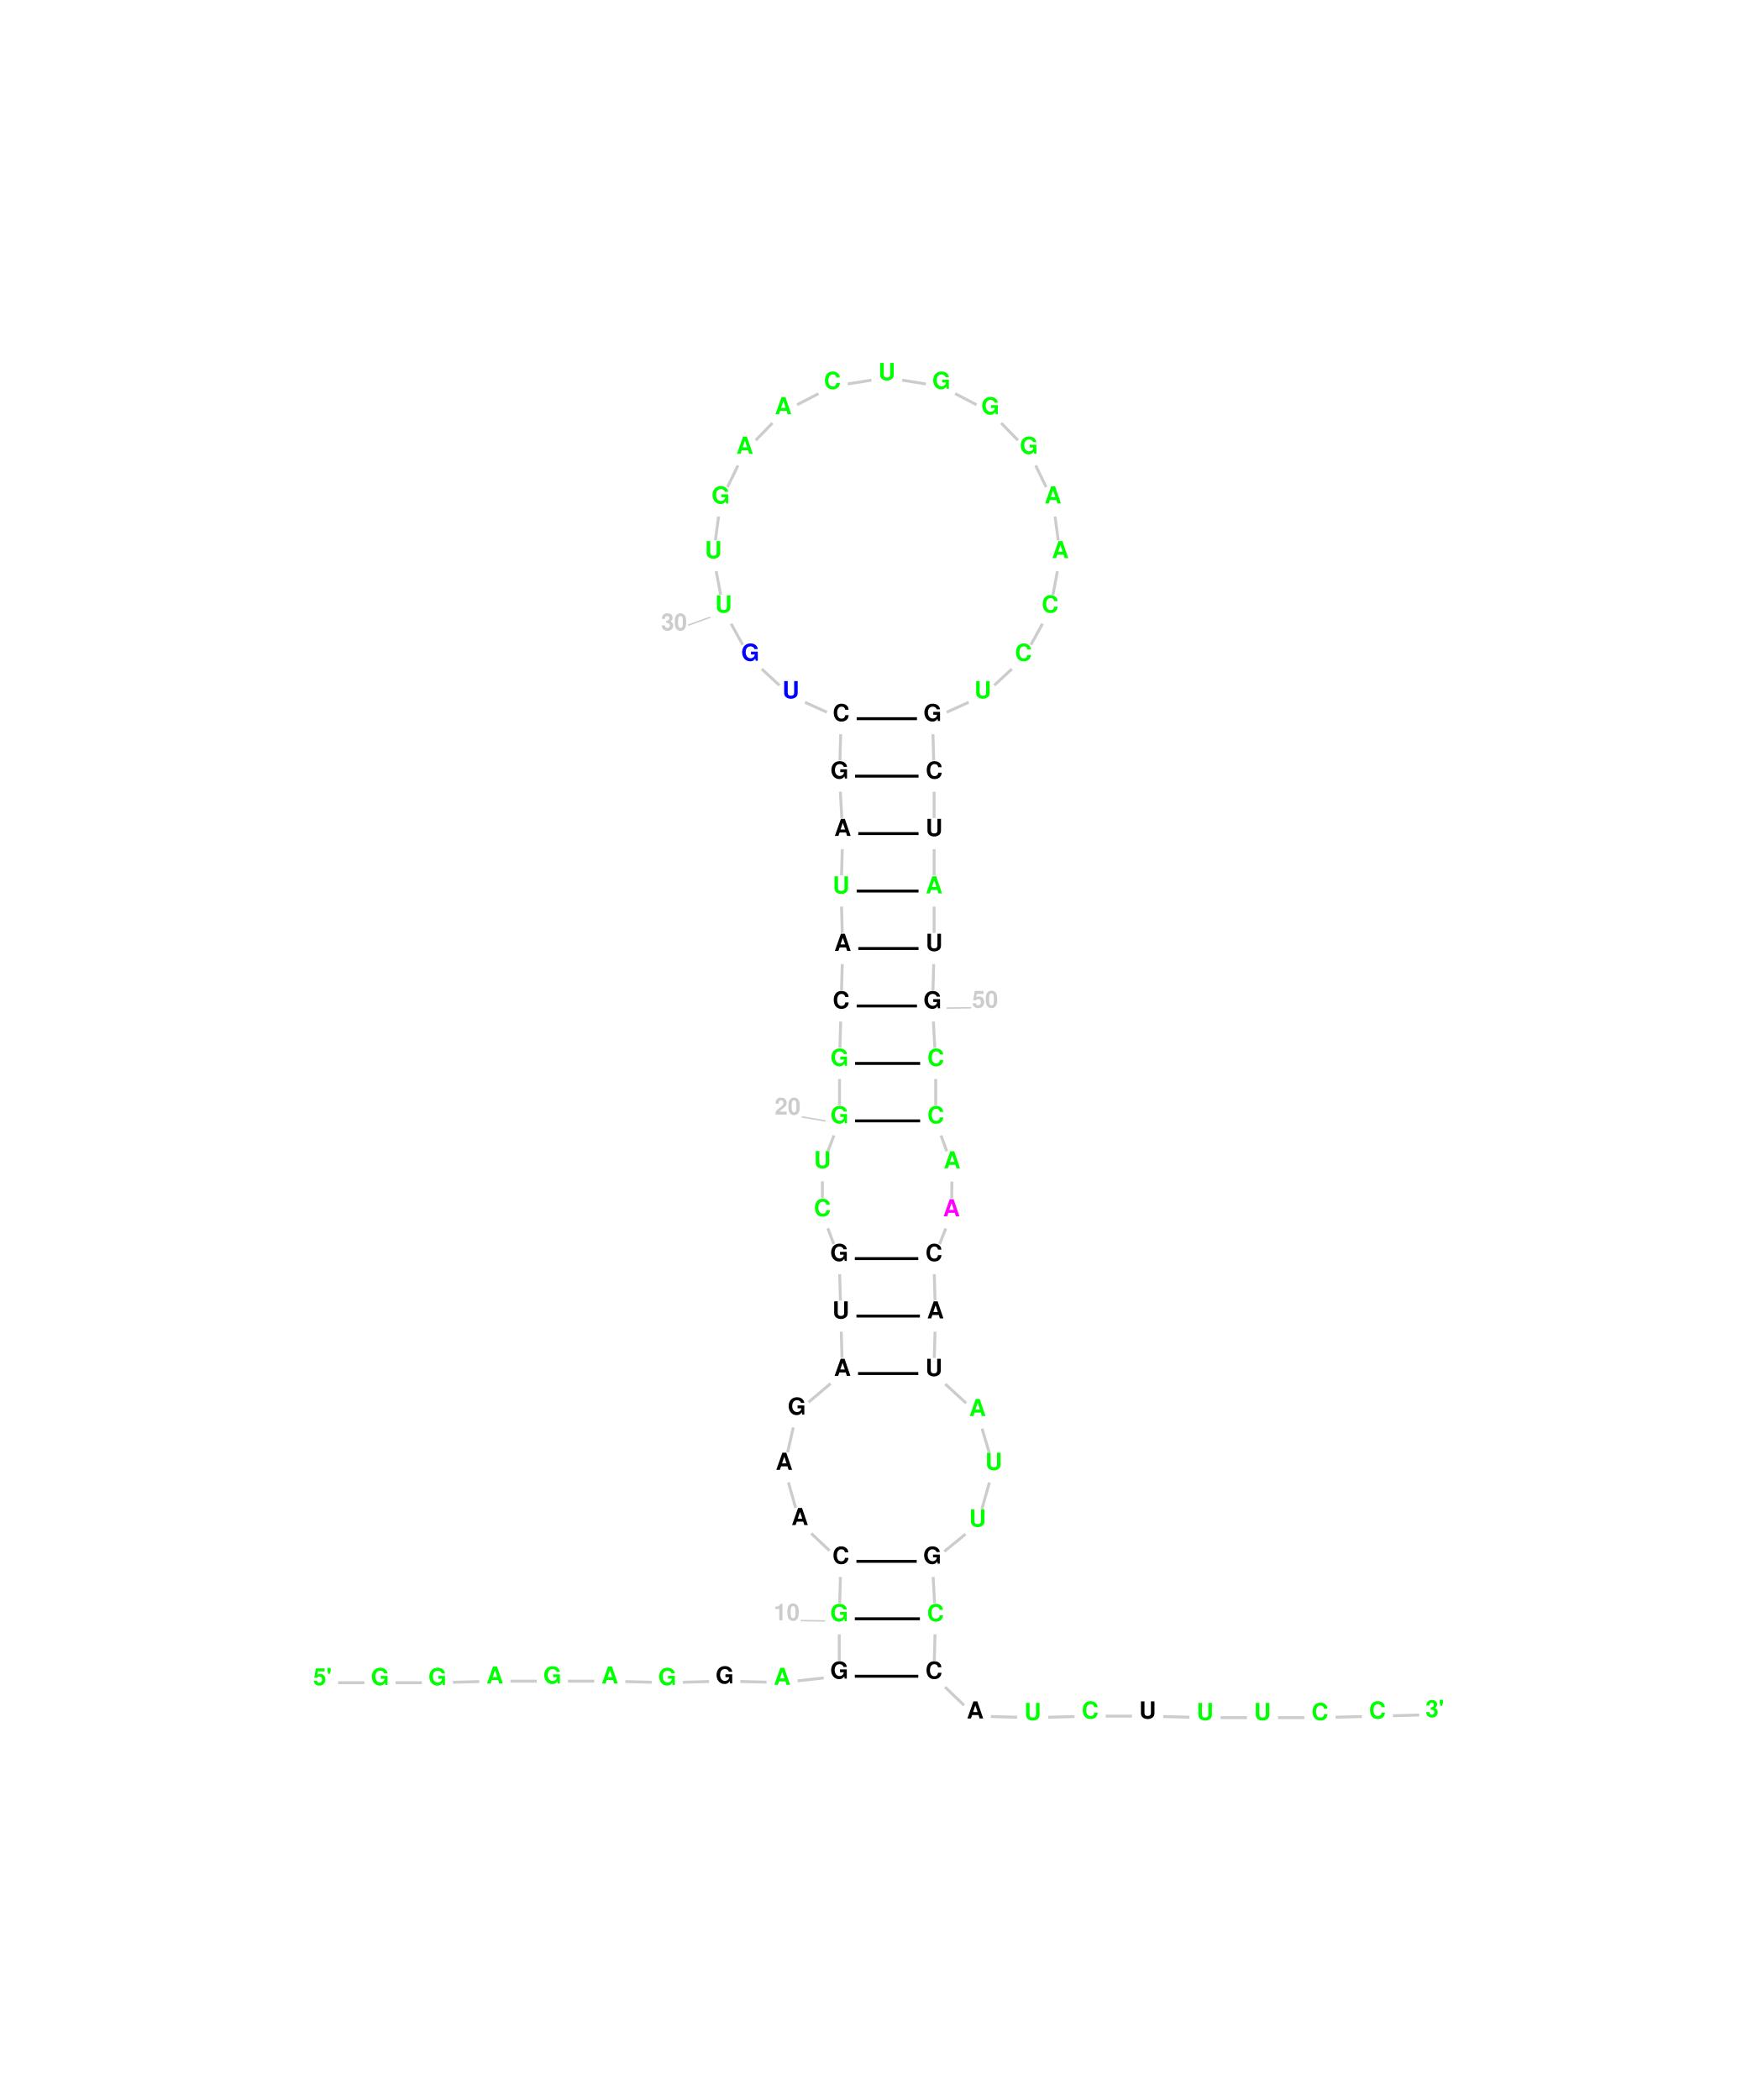
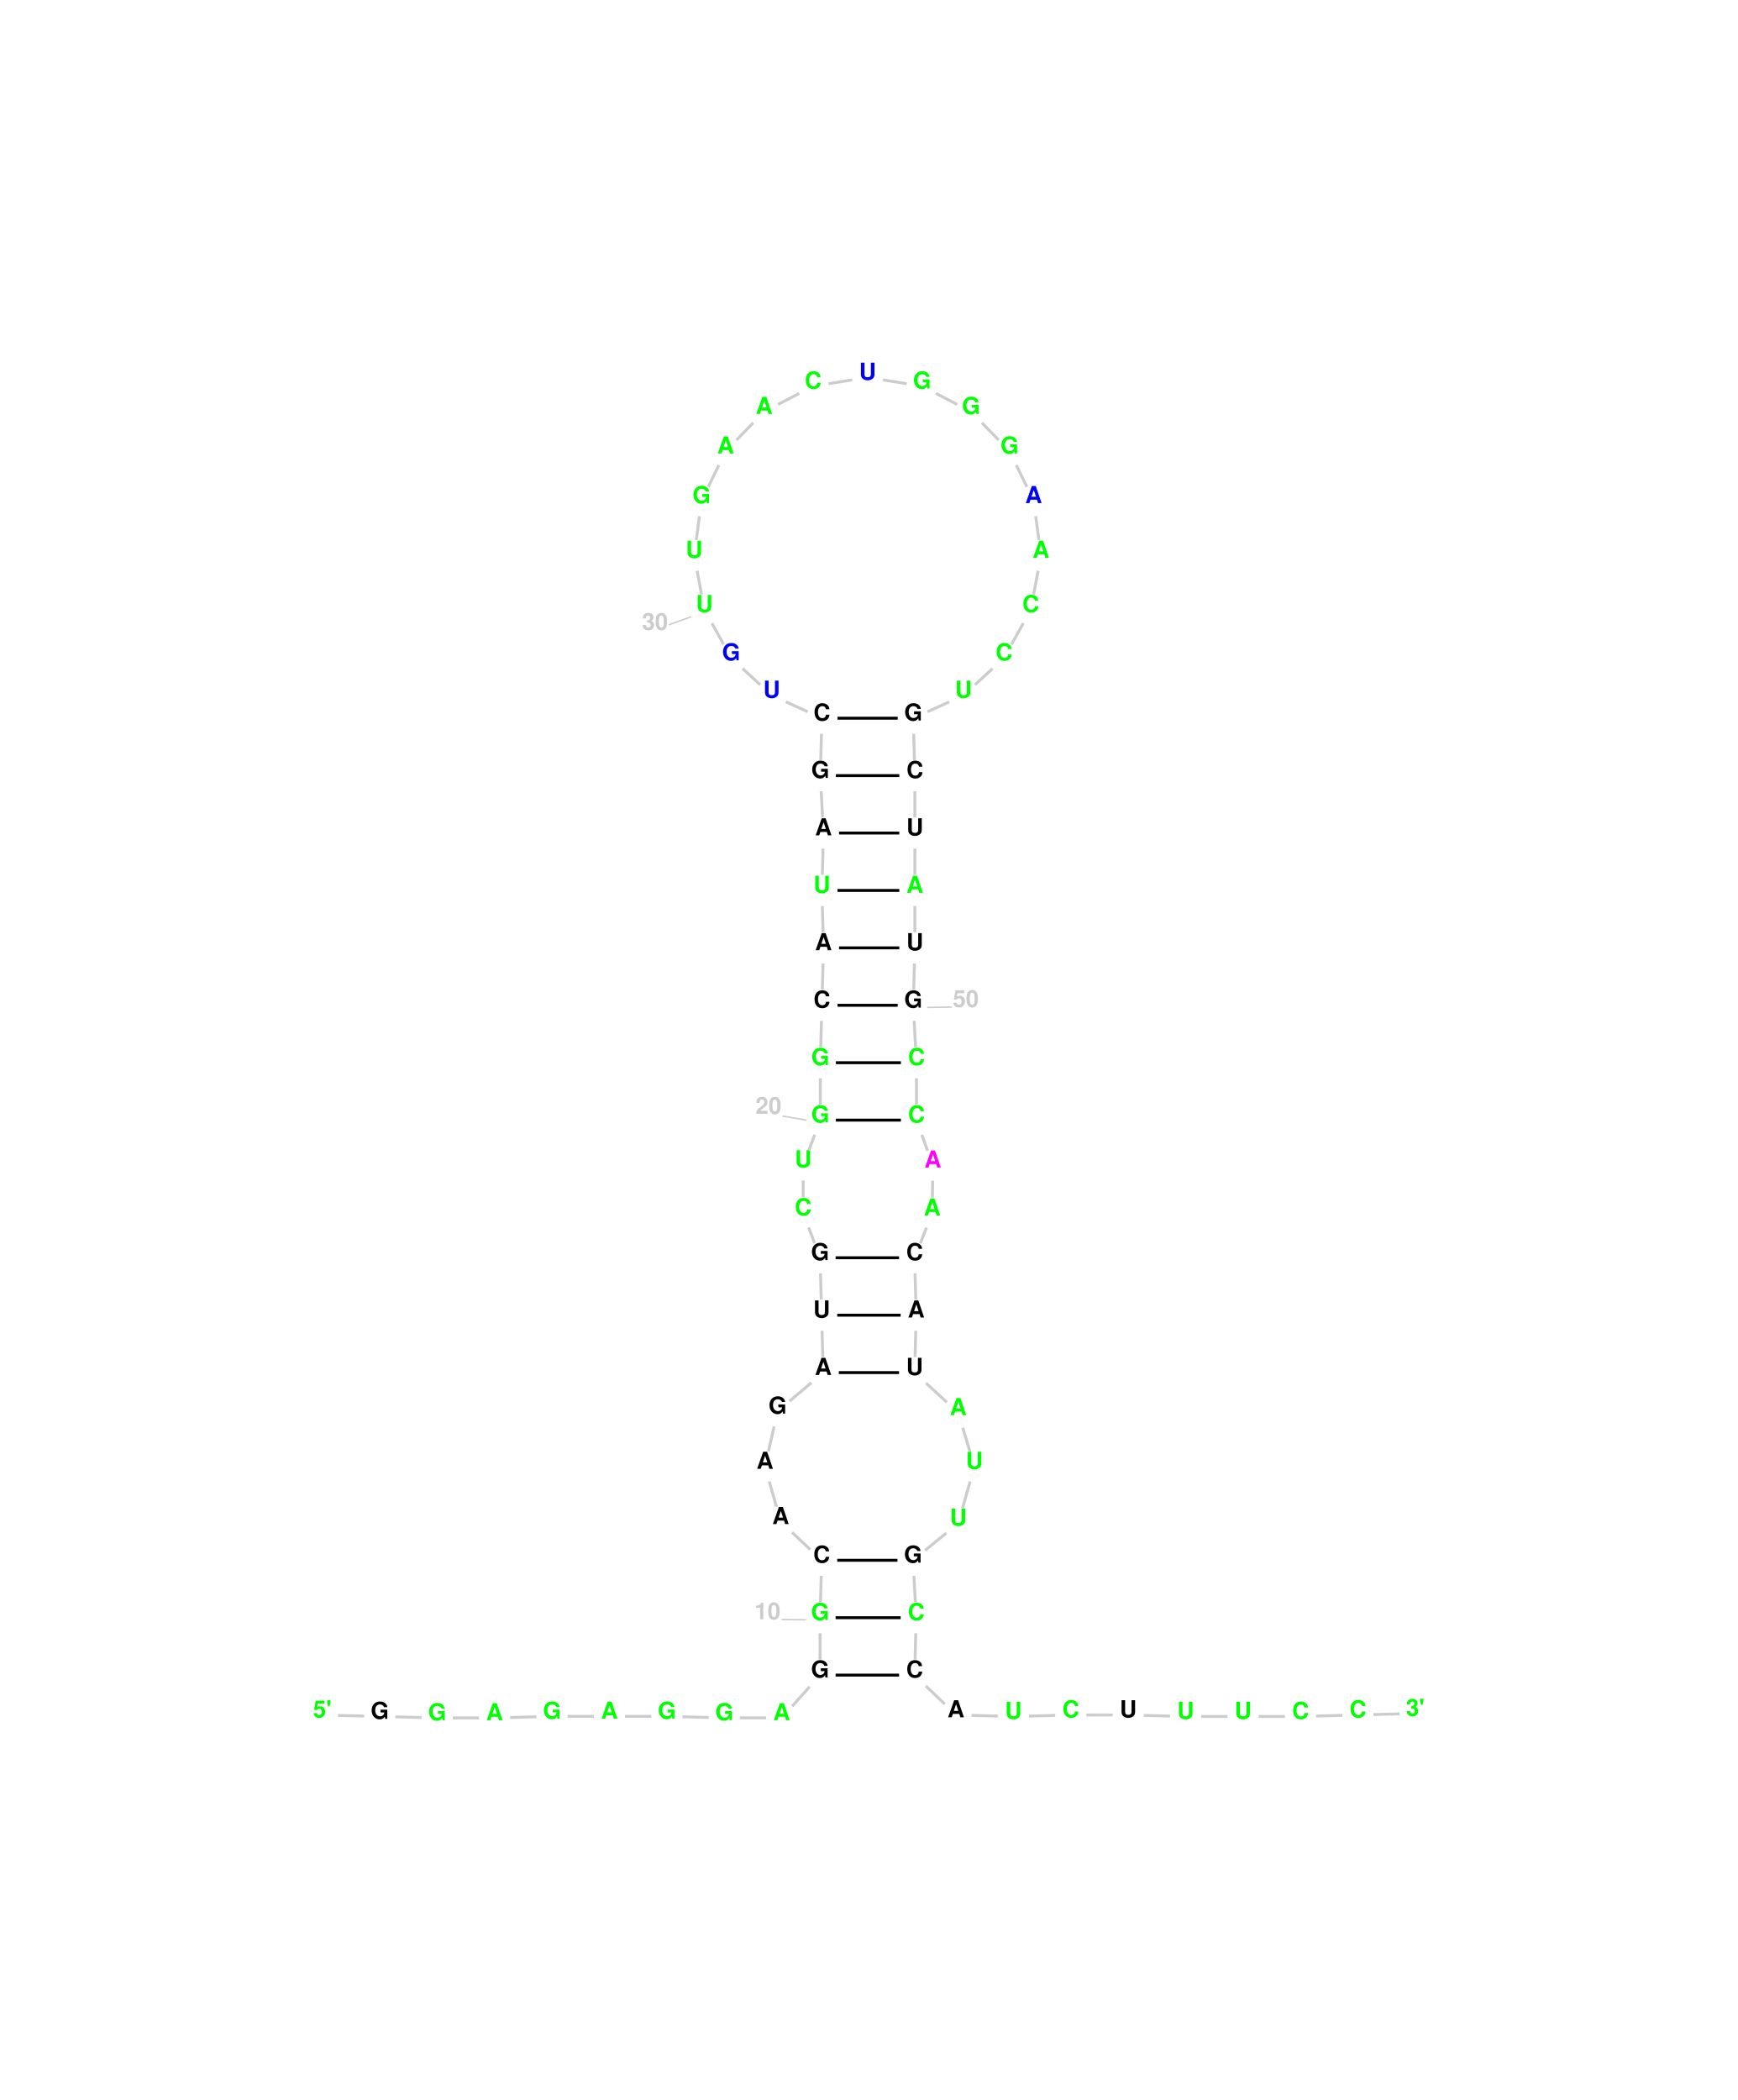
- <svg xmlns="http://www.w3.org/2000/svg" width="231.244" height="276.309" style="font-size: 3.075px; font-weight: bold; font-family: Helvetica; ">
+ <svg xmlns="http://www.w3.org/2000/svg" width="228.781" height="276.496">
  <g>
    <style type="text/css">


- text.red {fill: rgb(255, 0, 255); }
- text.green {fill: rgb(0, 255, 0); }
- text.blue {fill: rgb(0, 0, 255); }
- text.black {fill: rgb(0, 0, 0); }
- text.gray {fill: rgb(204, 204, 204); }
- text.brown {fill: rgb(211.65, 104.55, 30.6); }
- text {fill: rgb(0, 0, 0); text-anchor: middle; alignment-baseline: middle; }
circle.red {stroke: rgb(255, 0, 255); fill: none; }
circle.green {stroke: rgb(0, 255, 0); fill: none; }
circle.blue {stroke: rgb(0, 0, 255); fill: none; }
circle.black {stroke: rgb(0, 0, 0); fill: none; }
circle.gray {stroke: rgb(204, 204, 204); fill: none; }
circle.brown {stroke: rgb(211.65, 104.55, 30.6); fill: none; }
line.red {stroke: rgb(255, 0, 255); stroke-width: 0.384; }
line.green {stroke: rgb(0, 255, 0); stroke-width: 0.384; }
line.blue {stroke: rgb(0, 0, 255); stroke-width: 0.384; }
line.black {stroke: rgb(0, 0, 0); stroke-width: 0.384; }
line.gray {stroke: rgb(204, 204, 204); stroke-width: 0.384; }
line.brown {stroke: rgb(211.65, 104.55, 30.6); stroke-width: 0.384; }
line {stroke: rgb(0, 0, 0); }
- text.numbering-label {fill: rgb(204, 204, 204);}
- line.numbering-line {stroke: rgb(204, 204, 204); stroke-width: 0.192;}
- line.predicted {stroke: rgb(0, 0, 0); stroke-dasharray: 2}
- .template {visibility:hidden}
- polyline {fill:none; stroke-linejoin:round; }
- .pseudoknot_segment1 {stroke-linecap:round; stroke-opacity: 0.4; stroke-width:3.075px}
- .pseudoknot_segment2 {stroke-linecap:round; stroke-opacity: 0.4; stroke-width:3.075px}
- .pseudoknot_connection {stroke-linecap:round; stroke-opacity: 0.2; stroke-width:1.5}
+ text.red {fill: rgb(255, 0, 255); font-size: 3.075px; font-weight: bold; font-family: Helvetica; }
+ text.green {fill: rgb(0, 255, 0); font-size: 3.075px; font-weight: bold; font-family: Helvetica; }
+ text.blue {fill: rgb(0, 0, 255); font-size: 3.075px; font-weight: bold; font-family: Helvetica; }
+ text.black {fill: rgb(0, 0, 0); font-size: 3.075px; font-weight: bold; font-family: Helvetica; }
+ text.gray {fill: rgb(204, 204, 204); font-size: 3.075px; font-weight: bold; font-family: Helvetica; }
+ text.brown {fill: rgb(211.65, 104.55, 30.6); font-size: 3.075px; font-weight: bold; font-family: Helvetica; }
+ text {fill: rgb(0, 0, 0); font-size: 3.075px; font-weight: bold; font-family: Helvetica; text-anchor: middle; alignment-baseline: middle; }
+ 
+ .pseudoknot_connection{stroke-linecap: round; stroke-opacity: 0.2; stroke-width: 1.5; }
+ .pseudoknot_segment1{stroke-linecap: round; stroke-opacity: 0.4; stroke-width: 3.075; }
+ .pseudoknot_segment2{stroke-linecap: round; stroke-opacity: 0.4; stroke-width: 3.075; }
+ line.numbering-line{stroke: rgb(204, 204, 204); stroke-width: 0.192; }
+ line.predicted{stroke: rgb(0, 0, 0); stroke-dasharray: 2; }
+ polyline{fill: none; stroke-linejoin: round; }
+ template{visibility: hidden; }
+ text.numbering-label{fill: rgb(204, 204, 204); }

</style>
  </g>
  <g>
-     <text x="42.439" y="221.711" class="green">5'</text>
-   </g>
-   <g>
-     <text x="50" y="221.711" class="green">G</text>
-   </g>
-   <g>
-     <text x="57.561" y="221.711" class="green">G</text>
-   </g>
-   <g>
-     <text x="65.12" y="221.507" class="green">A</text>
-   </g>
-   <g>
-     <text x="72.681" y="221.507" class="green">G</text>
-   </g>
-   <g>
-     <text x="80.242" y="221.507" class="green">A</text>
-   </g>
-   <g>
-     <text x="87.8" y="221.708" class="green">G</text>
-   </g>
-   <g>
-     <text x="95.358" y="221.498" class="black">G</text>
-   </g>
-   <g>
-     <text x="102.917" y="221.689" class="green">A</text>
-   </g>
-   <g>
-     <text x="110.433" y="220.861" class="black">G</text>
-   </g>
-   <g>
-     <line x1="112.483" y1="220.553" x2="120.833" y2="220.553" class="black" />
-   </g>
-   <g>
-     <text x="110.433" y="213.301" class="green">G</text>
-   </g>
-   <g>
-     <line x1="112.483" y1="212.993" x2="121.043" y2="212.993" class="black" />
-   </g>
-   <g>
-     <text x="103.515" y="213.204" class="numbering-label sequential">10</text>
-   </g>
-   <g>
-     <line x1="108.588" y1="213.275" x2="105.36" y2="213.23" class="numbering-line sequential" />
-   </g>
-   <g>
-     <text x="110.643" y="205.741" class="black">C</text>
-   </g>
-   <g>
-     <line x1="112.693" y1="205.433" x2="120.623" y2="205.433" class="black" />
-   </g>
-   <g>
-     <text x="105.253" y="200.661" class="black">A</text>
-   </g>
-   <g>
-     <text x="103.183" y="193.391" class="black">A</text>
-   </g>
-   <g>
-     <text x="104.843" y="186.121" class="black">G</text>
-   </g>
-   <g>
-     <text x="110.853" y="181.031" class="black">A</text>
-   </g>
-   <g>
-     <line x1="112.903" y1="180.723" x2="120.833" y2="180.723" class="black" />
-   </g>
-   <g>
-     <text x="110.643" y="173.471" class="black">U</text>
-   </g>
-   <g>
-     <line x1="112.693" y1="173.163" x2="121.043" y2="173.163" class="black" />
-   </g>
-   <g>
-     <text x="110.433" y="165.911" class="black">G</text>
-   </g>
-   <g>
-     <line x1="112.483" y1="165.603" x2="120.833" y2="165.603" class="black" />
-   </g>
-   <g>
-     <text x="108.206" y="160.003" class="green">C</text>
-   </g>
-   <g>
-     <text x="108.217" y="153.689" class="green">U</text>
-   </g>
-   <g>
-     <text x="110.466" y="147.789" class="green">G</text>
-   </g>
-   <g>
-     <line x1="112.516" y1="147.481" x2="121.076" y2="147.481" class="black" />
-   </g>
-   <g>
-     <text x="103.642" y="146.649" class="numbering-label sequential">20</text>
-   </g>
-   <g>
-     <line x1="108.646" y1="147.485" x2="105.487" y2="146.957" class="numbering-line sequential" />
-   </g>
-   <g>
-     <text x="110.466" y="140.229" class="green">G</text>
-   </g>
-   <g>
-     <line x1="112.516" y1="139.921" x2="121.076" y2="139.921" class="black" />
-   </g>
-   <g>
-     <text x="110.676" y="132.669" class="black">C</text>
-   </g>
-   <g>
-     <line x1="112.726" y1="132.361" x2="120.656" y2="132.361" class="black" />
-   </g>
-   <g>
-     <text x="110.886" y="125.109" class="black">A</text>
-   </g>
-   <g>
-     <line x1="112.936" y1="124.801" x2="120.866" y2="124.801" class="black" />
-   </g>
-   <g>
-     <text x="110.676" y="117.549" class="green">U</text>
-   </g>
-   <g>
-     <line x1="112.726" y1="117.241" x2="120.866" y2="117.241" class="black" />
-   </g>
-   <g>
-     <text x="110.886" y="109.989" class="black">A</text>
-   </g>
-   <g>
-     <line x1="112.936" y1="109.681" x2="120.866" y2="109.681" class="black" />
-   </g>
-   <g>
-     <text x="110.466" y="102.429" class="black">G</text>
-   </g>
-   <g>
-     <line x1="112.516" y1="102.121" x2="120.866" y2="102.121" class="black" />
-   </g>
-   <g>
-     <text x="110.676" y="94.869" class="black">C</text>
-   </g>
-   <g>
-     <line x1="112.726" y1="94.561" x2="120.656" y2="94.561" class="black" />
-   </g>
-   <g>
-     <text x="104.061" y="91.865" class="blue">U</text>
-   </g>
-   <g>
-     <text x="98.725" y="86.936" class="blue">G</text>
-   </g>
-   <g>
-     <text x="95.206" y="80.581" class="green">U</text>
-   </g>
-   <g>
-     <text x="88.697" y="82.927" class="numbering-label sequential">30</text>
-   </g>
-   <g>
-     <line x1="93.47" y1="81.206" x2="90.542" y2="82.262" class="numbering-line sequential" />
-   </g>
-   <g>
-     <text x="93.861" y="73.442" class="green">U</text>
-   </g>
-   <g>
-     <text x="94.826" y="66.242" class="green">G</text>
-   </g>
-   <g>
-     <text x="98.004" y="59.709" class="green">A</text>
-   </g>
-   <g>
-     <text x="103.072" y="54.505" class="green">A</text>
-   </g>
-   <g>
-     <text x="109.519" y="51.155" class="green">C</text>
-   </g>
-   <g>
-     <text x="116.691" y="50" class="green">U</text>
-   </g>
-   <g>
-     <text x="123.863" y="51.155" class="green">G</text>
-   </g>
-   <g>
-     <text x="130.309" y="54.505" class="green">G</text>
-   </g>
-   <g>
-     <text x="135.378" y="59.709" class="green">G</text>
-   </g>
-   <g>
-     <text x="138.555" y="66.242" class="green">A</text>
-   </g>
-   <g>
-     <text x="139.52" y="73.442" class="green">A</text>
-   </g>
-   <g>
-     <text x="138.176" y="80.581" class="green">C</text>
-   </g>
-   <g>
-     <text x="134.657" y="86.936" class="green">C</text>
-   </g>
-   <g>
-     <text x="129.32" y="91.865" class="green">U</text>
-   </g>
-   <g>
-     <text x="122.706" y="94.869" class="black">G</text>
-   </g>
-   <g>
-     <text x="122.916" y="102.429" class="black">C</text>
-   </g>
-   <g>
-     <text x="122.916" y="109.989" class="black">U</text>
-   </g>
-   <g>
-     <text x="122.916" y="117.549" class="green">A</text>
-   </g>
-   <g>
-     <text x="122.916" y="125.109" class="black">U</text>
-   </g>
-   <g>
-     <text x="122.706" y="132.669" class="black">G</text>
-   </g>
-   <g>
-     <text x="129.624" y="132.573" class="numbering-label sequential">50</text>
-   </g>
-   <g>
-     <line x1="124.551" y1="132.643" x2="127.779" y2="132.598" class="numbering-line sequential" />
-   </g>
-   <g>
-     <text x="123.126" y="140.229" class="green">C</text>
-   </g>
-   <g>
-     <text x="123.126" y="147.789" class="green">C</text>
-   </g>
-   <g>
-     <text x="125.284" y="153.723" class="green">A</text>
-   </g>
-   <g>
-     <text x="125.2" y="160.037" class="red">A</text>
-   </g>
-   <g>
-     <text x="122.883" y="165.911" class="black">C</text>
-   </g>
-   <g>
-     <text x="123.093" y="173.471" class="black">A</text>
-   </g>
-   <g>
-     <text x="122.883" y="181.031" class="black">U</text>
-   </g>
-   <g>
-     <text x="128.633" y="186.321" class="green">A</text>
-   </g>
-   <g>
-     <text x="130.753" y="193.391" class="green">U</text>
-   </g>
-   <g>
-     <text x="128.633" y="200.861" class="green">U</text>
-   </g>
-   <g>
-     <text x="122.673" y="205.741" class="black">G</text>
-   </g>
-   <g>
-     <text x="123.093" y="213.301" class="green">C</text>
-   </g>
-   <g>
-     <text x="122.883" y="220.861" class="black">C</text>
-   </g>
-   <g>
-     <text x="128.326" y="226.108" class="black">A</text>
-   </g>
-   <g>
-     <text x="135.885" y="226.309" class="green">U</text>
-   </g>
-   <g>
-     <text x="143.443" y="226.111" class="green">C</text>
-   </g>
-   <g>
-     <text x="151.005" y="226.111" class="black">U</text>
-   </g>
-   <g>
-     <text x="158.563" y="226.307" class="green">U</text>
-   </g>
-   <g>
-     <text x="166.124" y="226.307" class="green">U</text>
-   </g>
-   <g>
-     <text x="173.685" y="226.307" class="green">C</text>
-   </g>
-   <g>
-     <text x="181.244" y="226.108" class="green">C</text>
-   </g>
-   <g>
-     <text x="188.802" y="225.91" class="green">3'</text>
-   </g>
-   <g>
-     <line x1="44.489" y1="221.403" x2="47.95" y2="221.403" class="gray" />
-   </g>
-   <g>
-     <line x1="52.05" y1="221.403" x2="55.511" y2="221.403" class="gray" />
-   </g>
-   <g>
-     <line x1="59.61" y1="221.348" x2="63.07" y2="221.255" class="gray" />
-   </g>
-   <g>
-     <line x1="67.169" y1="221.199" x2="70.631" y2="221.199" class="gray" />
-   </g>
-   <g>
-     <line x1="74.731" y1="221.199" x2="78.192" y2="221.199" class="gray" />
-   </g>
-   <g>
-     <line x1="82.291" y1="221.254" x2="85.751" y2="221.346" class="gray" />
-   </g>
-   <g>
-     <line x1="89.849" y1="221.344" x2="93.309" y2="221.248" class="gray" />
-   </g>
-   <g>
-     <line x1="97.408" y1="221.243" x2="100.868" y2="221.33" class="gray" />
-   </g>
-   <g>
-     <line x1="104.955" y1="221.157" x2="108.395" y2="220.778" class="gray" />
-   </g>
-   <g>
-     <line x1="110.433" y1="218.503" x2="110.433" y2="215.043" class="gray" />
-   </g>
-   <g>
-     <line x1="110.49" y1="210.944" x2="110.586" y2="207.482" class="gray" />
-   </g>
-   <g>
-     <line x1="109.151" y1="204.027" x2="106.745" y2="201.759" class="gray" />
-   </g>
-   <g>
-     <line x1="104.691" y1="198.381" x2="103.744" y2="195.055" class="gray" />
-   </g>
-   <g>
-     <line x1="103.639" y1="191.085" x2="104.386" y2="187.812" class="gray" />
-   </g>
-   <g>
-     <line x1="106.407" y1="184.488" x2="109.288" y2="182.048" class="gray" />
-   </g>
-   <g>
-     <line x1="110.796" y1="178.674" x2="110.7" y2="175.212" class="gray" />
-   </g>
-   <g>
-     <line x1="110.586" y1="171.114" x2="110.49" y2="167.652" class="gray" />
-   </g>
-   <g>
-     <line x1="109.71" y1="163.685" x2="108.929" y2="161.613" class="gray" />
-   </g>
-   <g>
-     <line x1="108.21" y1="157.645" x2="108.214" y2="155.431" class="gray" />
-   </g>
-   <g>
-     <line x1="108.947" y1="151.466" x2="109.736" y2="149.397" class="gray" />
-   </g>
-   <g>
-     <line x1="110.466" y1="145.431" x2="110.466" y2="141.971" class="gray" />
-   </g>
-   <g>
-     <line x1="110.523" y1="137.872" x2="110.619" y2="134.411" class="gray" />
-   </g>
-   <g>
-     <line x1="110.733" y1="130.312" x2="110.829" y2="126.851" class="gray" />
-   </g>
-   <g>
-     <line x1="110.829" y1="122.752" x2="110.733" y2="119.291" class="gray" />
-   </g>
-   <g>
-     <line x1="110.733" y1="115.192" x2="110.829" y2="111.731" class="gray" />
-   </g>
-   <g>
-     <line x1="110.772" y1="107.635" x2="110.579" y2="104.168" class="gray" />
-   </g>
-   <g>
-     <line x1="110.523" y1="100.072" x2="110.619" y2="96.611" class="gray" />
-   </g>
-   <g>
-     <line x1="108.809" y1="93.714" x2="105.928" y2="92.405" class="gray" />
-   </g>
-   <g>
-     <line x1="102.555" y1="90.167" x2="100.231" y2="88.02" class="gray" />
-   </g>
-   <g>
-     <line x1="97.732" y1="84.835" x2="96.199" y2="82.067" class="gray" />
-   </g>
-   <g>
-     <line x1="94.826" y1="78.259" x2="94.241" y2="75.149" class="gray" />
-   </g>
-   <g>
-     <line x1="94.133" y1="71.103" x2="94.554" y2="67.966" class="gray" />
-   </g>
-   <g>
-     <line x1="95.723" y1="64.091" x2="97.107" y2="61.245" class="gray" />
-   </g>
-   <g>
-     <line x1="99.434" y1="57.933" x2="101.642" y2="55.666" class="gray" />
-   </g>
-   <g>
-     <line x1="104.891" y1="53.252" x2="107.7" y2="51.793" class="gray" />
-   </g>
-   <g>
-     <line x1="111.543" y1="50.522" x2="114.667" y2="50.019" class="gray" />
-   </g>
-   <g>
-     <line x1="118.715" y1="50.019" x2="121.839" y2="50.522" class="gray" />
-   </g>
-   <g>
-     <line x1="125.682" y1="51.793" x2="128.49" y2="53.252" class="gray" />
-   </g>
-   <g>
-     <line x1="131.739" y1="55.666" x2="133.947" y2="57.933" class="gray" />
-   </g>
-   <g>
-     <line x1="136.274" y1="61.245" x2="137.658" y2="64.091" class="gray" />
-   </g>
-   <g>
-     <line x1="138.827" y1="67.966" x2="139.248" y2="71.103" class="gray" />
-   </g>
-   <g>
-     <line x1="139.141" y1="75.149" x2="138.555" y2="78.259" class="gray" />
-   </g>
-   <g>
-     <line x1="137.183" y1="82.067" x2="135.65" y2="84.835" class="gray" />
-   </g>
-   <g>
-     <line x1="133.151" y1="88.02" x2="130.826" y2="90.167" class="gray" />
-   </g>
-   <g>
-     <line x1="127.454" y1="92.405" x2="124.572" y2="93.714" class="gray" />
-   </g>
-   <g>
-     <line x1="122.763" y1="96.611" x2="122.859" y2="100.072" class="gray" />
-   </g>
-   <g>
-     <line x1="122.916" y1="104.171" x2="122.916" y2="107.631" class="gray" />
-   </g>
-   <g>
-     <line x1="122.916" y1="111.731" x2="122.916" y2="115.191" class="gray" />
-   </g>
-   <g>
-     <line x1="122.916" y1="119.291" x2="122.916" y2="122.751" class="gray" />
-   </g>
-   <g>
-     <line x1="122.859" y1="126.851" x2="122.763" y2="130.312" class="gray" />
-   </g>
-   <g>
-     <line x1="122.819" y1="134.408" x2="123.012" y2="137.875" class="gray" />
-   </g>
-   <g>
-     <line x1="123.126" y1="141.971" x2="123.126" y2="145.431" class="gray" />
-   </g>
-   <g>
-     <line x1="123.826" y1="149.408" x2="124.583" y2="151.489" class="gray" />
-   </g>
-   <g>
-     <line x1="125.257" y1="155.465" x2="125.227" y2="157.679" class="gray" />
-   </g>
-   <g>
-     <line x1="124.447" y1="161.636" x2="123.635" y2="163.696" class="gray" />
-   </g>
-   <g>
-     <line x1="122.94" y1="167.652" x2="123.036" y2="171.114" class="gray" />
-   </g>
-   <g>
-     <line x1="123.036" y1="175.212" x2="122.94" y2="178.674" class="gray" />
-   </g>
-   <g>
-     <line x1="124.391" y1="182.111" x2="127.124" y2="184.625" class="gray" />
-   </g>
-   <g>
-     <line x1="129.222" y1="187.977" x2="130.164" y2="191.119" class="gray" />
-   </g>
-   <g>
-     <line x1="130.193" y1="195.055" x2="129.192" y2="198.581" class="gray" />
-   </g>
-   <g>
-     <line x1="127.047" y1="201.852" x2="124.259" y2="204.134" class="gray" />
-   </g>
-   <g>
-     <line x1="122.786" y1="207.48" x2="122.979" y2="210.946" class="gray" />
-   </g>
-   <g>
-     <line x1="123.036" y1="215.042" x2="122.94" y2="218.504" class="gray" />
-   </g>
-   <g>
-     <line x1="124.359" y1="221.976" x2="126.851" y2="224.378" class="gray" />
-   </g>
-   <g>
-     <line x1="130.376" y1="225.855" x2="133.836" y2="225.947" class="gray" />
-   </g>
-   <g>
-     <line x1="137.934" y1="225.948" x2="141.394" y2="225.857" class="gray" />
-   </g>
-   <g>
-     <line x1="145.493" y1="225.803" x2="148.955" y2="225.803" class="gray" />
-   </g>
-   <g>
-     <line x1="153.054" y1="225.856" x2="156.514" y2="225.946" class="gray" />
-   </g>
-   <g>
-     <line x1="160.613" y1="225.999" x2="164.074" y2="225.999" class="gray" />
-   </g>
-   <g>
-     <line x1="168.174" y1="225.999" x2="171.635" y2="225.999" class="gray" />
-   </g>
-   <g>
-     <line x1="175.735" y1="225.945" x2="179.195" y2="225.855" class="gray" />
-   </g>
-   <g>
-     <line x1="183.293" y1="225.747" x2="186.753" y2="225.656" class="gray" />
+     <text x="42.441" y="226.115" class="green">5'</text>
+   </g>
+   <g>
+     <text x="50" y="226.306" class="black">G</text>
+   </g>
+   <g>
+     <text x="57.559" y="226.496" class="green">G</text>
+   </g>
+   <g>
+     <text x="65.12" y="226.496" class="green">A</text>
+   </g>
+   <g>
+     <text x="72.678" y="226.292" class="green">G</text>
+   </g>
+   <g>
+     <text x="80.239" y="226.292" class="green">A</text>
+   </g>
+   <g>
+     <text x="87.8" y="226.292" class="green">G</text>
+   </g>
+   <g>
+     <text x="95.359" y="226.488" class="green">G</text>
+   </g>
+   <g>
+     <text x="102.92" y="226.488" class="green">A</text>
+   </g>
+   <g>
+     <text x="107.97" y="220.861" class="black">G</text>
+   </g>
+   <g>
+     <line x1="110.02" y1="220.553" x2="118.37" y2="220.553" class="black" />
+   </g>
+   <g>
+     <text x="107.97" y="213.301" class="green">G</text>
+   </g>
+   <g>
+     <line x1="110.02" y1="212.993" x2="118.58" y2="212.993" class="black" />
+   </g>
+   <g>
+     <text x="101.052" y="213.204" class="numbering-label sequential">10</text>
+   </g>
+   <g>
+     <line x1="106.125" y1="213.275" x2="102.897" y2="213.23" class="numbering-line sequential" />
+   </g>
+   <g>
+     <text x="108.18" y="205.741" class="black">C</text>
+   </g>
+   <g>
+     <line x1="110.23" y1="205.433" x2="118.16" y2="205.433" class="black" />
+   </g>
+   <g>
+     <text x="102.79" y="200.661" class="black">A</text>
+   </g>
+   <g>
+     <text x="100.72" y="193.391" class="black">A</text>
+   </g>
+   <g>
+     <text x="102.38" y="186.121" class="black">G</text>
+   </g>
+   <g>
+     <text x="108.39" y="181.031" class="black">A</text>
+   </g>
+   <g>
+     <line x1="110.44" y1="180.723" x2="118.37" y2="180.723" class="black" />
+   </g>
+   <g>
+     <text x="108.18" y="173.471" class="black">U</text>
+   </g>
+   <g>
+     <line x1="110.23" y1="173.163" x2="118.58" y2="173.163" class="black" />
+   </g>
+   <g>
+     <text x="107.97" y="165.911" class="black">G</text>
+   </g>
+   <g>
+     <line x1="110.02" y1="165.603" x2="118.37" y2="165.603" class="black" />
+   </g>
+   <g>
+     <text x="105.743" y="160.003" class="green">C</text>
+   </g>
+   <g>
+     <text x="105.755" y="153.689" class="green">U</text>
+   </g>
+   <g>
+     <text x="108.003" y="147.789" class="green">G</text>
+   </g>
+   <g>
+     <line x1="110.053" y1="147.481" x2="118.613" y2="147.481" class="black" />
+   </g>
+   <g>
+     <text x="101.179" y="146.649" class="numbering-label sequential">20</text>
+   </g>
+   <g>
+     <line x1="106.183" y1="147.485" x2="103.024" y2="146.957" class="numbering-line sequential" />
+   </g>
+   <g>
+     <text x="108.003" y="140.229" class="green">G</text>
+   </g>
+   <g>
+     <line x1="110.053" y1="139.921" x2="118.613" y2="139.921" class="black" />
+   </g>
+   <g>
+     <text x="108.213" y="132.669" class="black">C</text>
+   </g>
+   <g>
+     <line x1="110.263" y1="132.361" x2="118.193" y2="132.361" class="black" />
+   </g>
+   <g>
+     <text x="108.423" y="125.109" class="black">A</text>
+   </g>
+   <g>
+     <line x1="110.473" y1="124.801" x2="118.403" y2="124.801" class="black" />
+   </g>
+   <g>
+     <text x="108.213" y="117.549" class="green">U</text>
+   </g>
+   <g>
+     <line x1="110.263" y1="117.241" x2="118.403" y2="117.241" class="black" />
+   </g>
+   <g>
+     <text x="108.423" y="109.989" class="black">A</text>
+   </g>
+   <g>
+     <line x1="110.473" y1="109.681" x2="118.403" y2="109.681" class="black" />
+   </g>
+   <g>
+     <text x="108.003" y="102.429" class="black">G</text>
+   </g>
+   <g>
+     <line x1="110.053" y1="102.121" x2="118.403" y2="102.121" class="black" />
+   </g>
+   <g>
+     <text x="108.213" y="94.869" class="black">C</text>
+   </g>
+   <g>
+     <line x1="110.263" y1="94.561" x2="118.193" y2="94.561" class="black" />
+   </g>
+   <g>
+     <text x="101.598" y="91.865" class="blue">U</text>
+   </g>
+   <g>
+     <text x="96.262" y="86.936" class="blue">G</text>
+   </g>
+   <g>
+     <text x="92.743" y="80.581" class="green">U</text>
+   </g>
+   <g>
+     <text x="86.234" y="82.927" class="numbering-label sequential">30</text>
+   </g>
+   <g>
+     <line x1="91.007" y1="81.206" x2="88.079" y2="82.262" class="numbering-line sequential" />
+   </g>
+   <g>
+     <text x="91.398" y="73.442" class="green">U</text>
+   </g>
+   <g>
+     <text x="92.364" y="66.242" class="green">G</text>
+   </g>
+   <g>
+     <text x="95.541" y="59.709" class="green">A</text>
+   </g>
+   <g>
+     <text x="100.609" y="54.505" class="green">A</text>
+   </g>
+   <g>
+     <text x="107.056" y="51.155" class="green">C</text>
+   </g>
+   <g>
+     <text x="114.228" y="50" class="blue">U</text>
+   </g>
+   <g>
+     <text x="121.4" y="51.155" class="green">G</text>
+   </g>
+   <g>
+     <text x="127.846" y="54.505" class="green">G</text>
+   </g>
+   <g>
+     <text x="132.915" y="59.709" class="green">G</text>
+   </g>
+   <g>
+     <text x="136.092" y="66.242" class="blue">A</text>
+   </g>
+   <g>
+     <text x="137.057" y="73.442" class="green">A</text>
+   </g>
+   <g>
+     <text x="135.713" y="80.581" class="green">C</text>
+   </g>
+   <g>
+     <text x="132.194" y="86.936" class="green">C</text>
+   </g>
+   <g>
+     <text x="126.857" y="91.865" class="green">U</text>
+   </g>
+   <g>
+     <text x="120.243" y="94.869" class="black">G</text>
+   </g>
+   <g>
+     <text x="120.453" y="102.429" class="black">C</text>
+   </g>
+   <g>
+     <text x="120.453" y="109.989" class="black">U</text>
+   </g>
+   <g>
+     <text x="120.453" y="117.549" class="green">A</text>
+   </g>
+   <g>
+     <text x="120.453" y="125.109" class="black">U</text>
+   </g>
+   <g>
+     <text x="120.243" y="132.669" class="black">G</text>
+   </g>
+   <g>
+     <text x="127.161" y="132.573" class="numbering-label sequential">50</text>
+   </g>
+   <g>
+     <line x1="122.088" y1="132.643" x2="125.316" y2="132.598" class="numbering-line sequential" />
+   </g>
+   <g>
+     <text x="120.663" y="140.229" class="green">C</text>
+   </g>
+   <g>
+     <text x="120.663" y="147.789" class="green">C</text>
+   </g>
+   <g>
+     <text x="122.821" y="153.723" class="red">A</text>
+   </g>
+   <g>
+     <text x="122.737" y="160.037" class="green">A</text>
+   </g>
+   <g>
+     <text x="120.42" y="165.911" class="black">C</text>
+   </g>
+   <g>
+     <text x="120.63" y="173.471" class="black">A</text>
+   </g>
+   <g>
+     <text x="120.42" y="181.031" class="black">U</text>
+   </g>
+   <g>
+     <text x="126.17" y="186.321" class="green">A</text>
+   </g>
+   <g>
+     <text x="128.29" y="193.391" class="green">U</text>
+   </g>
+   <g>
+     <text x="126.17" y="200.861" class="green">U</text>
+   </g>
+   <g>
+     <text x="120.21" y="205.741" class="black">G</text>
+   </g>
+   <g>
+     <text x="120.63" y="213.301" class="green">C</text>
+   </g>
+   <g>
+     <text x="120.42" y="220.861" class="black">C</text>
+   </g>
+   <g>
+     <text x="125.864" y="226.108" class="black">A</text>
+   </g>
+   <g>
+     <text x="133.422" y="226.309" class="green">U</text>
+   </g>
+   <g>
+     <text x="140.981" y="226.111" class="green">C</text>
+   </g>
+   <g>
+     <text x="148.542" y="226.111" class="black">U</text>
+   </g>
+   <g>
+     <text x="156.1" y="226.307" class="green">U</text>
+   </g>
+   <g>
+     <text x="163.661" y="226.307" class="green">U</text>
+   </g>
+   <g>
+     <text x="171.223" y="226.307" class="green">C</text>
+   </g>
+   <g>
+     <text x="178.781" y="226.108" class="green">C</text>
+   </g>
+   <g>
+     <text x="186.34" y="225.91" class="green">3'</text>
+   </g>
+   <g>
+     <line x1="44.491" y1="225.859" x2="47.951" y2="225.946" class="gray" />
+   </g>
+   <g>
+     <line x1="52.049" y1="226.05" x2="55.509" y2="226.137" class="gray" />
+   </g>
+   <g>
+     <line x1="59.609" y1="226.189" x2="63.07" y2="226.189" class="gray" />
+   </g>
+   <g>
+     <line x1="67.169" y1="226.134" x2="70.629" y2="226.04" class="gray" />
+   </g>
+   <g>
+     <line x1="74.728" y1="225.985" x2="78.189" y2="225.985" class="gray" />
+   </g>
+   <g>
+     <line x1="82.289" y1="225.985" x2="85.751" y2="225.985" class="gray" />
+   </g>
+   <g>
+     <line x1="89.85" y1="226.038" x2="93.31" y2="226.128" class="gray" />
+   </g>
+   <g>
+     <line x1="97.409" y1="226.181" x2="100.87" y2="226.181" class="gray" />
+   </g>
+   <g>
+     <line x1="104.289" y1="224.655" x2="106.601" y2="222.079" class="gray" />
+   </g>
+   <g>
+     <line x1="107.97" y1="218.503" x2="107.97" y2="215.043" class="gray" />
+   </g>
+   <g>
+     <line x1="108.027" y1="210.944" x2="108.123" y2="207.482" class="gray" />
+   </g>
+   <g>
+     <line x1="106.688" y1="204.027" x2="104.282" y2="201.759" class="gray" />
+   </g>
+   <g>
+     <line x1="102.229" y1="198.381" x2="101.281" y2="195.055" class="gray" />
+   </g>
+   <g>
+     <line x1="101.176" y1="191.085" x2="101.924" y2="187.812" class="gray" />
+   </g>
+   <g>
+     <line x1="103.944" y1="184.488" x2="106.826" y2="182.048" class="gray" />
+   </g>
+   <g>
+     <line x1="108.333" y1="178.674" x2="108.237" y2="175.212" class="gray" />
+   </g>
+   <g>
+     <line x1="108.123" y1="171.114" x2="108.027" y2="167.652" class="gray" />
+   </g>
+   <g>
+     <line x1="107.247" y1="163.685" x2="106.466" y2="161.613" class="gray" />
+   </g>
+   <g>
+     <line x1="105.747" y1="157.645" x2="105.751" y2="155.431" class="gray" />
+   </g>
+   <g>
+     <line x1="106.485" y1="151.466" x2="107.273" y2="149.397" class="gray" />
+   </g>
+   <g>
+     <line x1="108.003" y1="145.431" x2="108.003" y2="141.971" class="gray" />
+   </g>
+   <g>
+     <line x1="108.06" y1="137.872" x2="108.156" y2="134.411" class="gray" />
+   </g>
+   <g>
+     <line x1="108.27" y1="130.312" x2="108.366" y2="126.851" class="gray" />
+   </g>
+   <g>
+     <line x1="108.366" y1="122.752" x2="108.27" y2="119.291" class="gray" />
+   </g>
+   <g>
+     <line x1="108.27" y1="115.192" x2="108.366" y2="111.731" class="gray" />
+   </g>
+   <g>
+     <line x1="108.309" y1="107.635" x2="108.117" y2="104.168" class="gray" />
+   </g>
+   <g>
+     <line x1="108.06" y1="100.072" x2="108.156" y2="96.611" class="gray" />
+   </g>
+   <g>
+     <line x1="106.346" y1="93.714" x2="103.465" y2="92.405" class="gray" />
+   </g>
+   <g>
+     <line x1="100.092" y1="90.167" x2="97.768" y2="88.02" class="gray" />
+   </g>
+   <g>
+     <line x1="95.269" y1="84.835" x2="93.736" y2="82.067" class="gray" />
+   </g>
+   <g>
+     <line x1="92.364" y1="78.259" x2="91.778" y2="75.149" class="gray" />
+   </g>
+   <g>
+     <line x1="91.671" y1="71.103" x2="92.091" y2="67.966" class="gray" />
+   </g>
+   <g>
+     <line x1="93.26" y1="64.091" x2="94.644" y2="61.245" class="gray" />
+   </g>
+   <g>
+     <line x1="96.971" y1="57.933" x2="99.179" y2="55.666" class="gray" />
+   </g>
+   <g>
+     <line x1="102.429" y1="53.252" x2="105.237" y2="51.793" class="gray" />
+   </g>
+   <g>
+     <line x1="109.08" y1="50.522" x2="112.204" y2="50.019" class="gray" />
+   </g>
+   <g>
+     <line x1="116.252" y1="50.019" x2="119.376" y2="50.522" class="gray" />
+   </g>
+   <g>
+     <line x1="123.219" y1="51.793" x2="126.027" y2="53.252" class="gray" />
+   </g>
+   <g>
+     <line x1="129.277" y1="55.666" x2="131.484" y2="57.933" class="gray" />
+   </g>
+   <g>
+     <line x1="133.811" y1="61.245" x2="135.196" y2="64.091" class="gray" />
+   </g>
+   <g>
+     <line x1="136.365" y1="67.966" x2="136.785" y2="71.103" class="gray" />
+   </g>
+   <g>
+     <line x1="136.678" y1="75.149" x2="136.092" y2="78.259" class="gray" />
+   </g>
+   <g>
+     <line x1="134.72" y1="82.067" x2="133.187" y2="84.835" class="gray" />
+   </g>
+   <g>
+     <line x1="130.688" y1="88.02" x2="128.363" y2="90.167" class="gray" />
+   </g>
+   <g>
+     <line x1="124.991" y1="92.405" x2="122.109" y2="93.714" class="gray" />
+   </g>
+   <g>
+     <line x1="120.3" y1="96.611" x2="120.396" y2="100.072" class="gray" />
+   </g>
+   <g>
+     <line x1="120.453" y1="104.171" x2="120.453" y2="107.631" class="gray" />
+   </g>
+   <g>
+     <line x1="120.453" y1="111.731" x2="120.453" y2="115.191" class="gray" />
+   </g>
+   <g>
+     <line x1="120.453" y1="119.291" x2="120.453" y2="122.751" class="gray" />
+   </g>
+   <g>
+     <line x1="120.396" y1="126.851" x2="120.3" y2="130.312" class="gray" />
+   </g>
+   <g>
+     <line x1="120.357" y1="134.408" x2="120.549" y2="137.875" class="gray" />
+   </g>
+   <g>
+     <line x1="120.663" y1="141.971" x2="120.663" y2="145.431" class="gray" />
+   </g>
+   <g>
+     <line x1="121.364" y1="149.408" x2="122.121" y2="151.489" class="gray" />
+   </g>
+   <g>
+     <line x1="122.794" y1="155.465" x2="122.764" y2="157.679" class="gray" />
+   </g>
+   <g>
+     <line x1="121.985" y1="161.636" x2="121.172" y2="163.696" class="gray" />
+   </g>
+   <g>
+     <line x1="120.477" y1="167.652" x2="120.573" y2="171.114" class="gray" />
+   </g>
+   <g>
+     <line x1="120.573" y1="175.212" x2="120.477" y2="178.674" class="gray" />
+   </g>
+   <g>
+     <line x1="121.929" y1="182.111" x2="124.661" y2="184.625" class="gray" />
+   </g>
+   <g>
+     <line x1="126.759" y1="187.977" x2="127.701" y2="191.119" class="gray" />
+   </g>
+   <g>
+     <line x1="127.73" y1="195.055" x2="126.73" y2="198.581" class="gray" />
+   </g>
+   <g>
+     <line x1="124.584" y1="201.852" x2="121.796" y2="204.134" class="gray" />
+   </g>
+   <g>
+     <line x1="120.324" y1="207.48" x2="120.516" y2="210.946" class="gray" />
+   </g>
+   <g>
+     <line x1="120.573" y1="215.042" x2="120.477" y2="218.504" class="gray" />
+   </g>
+   <g>
+     <line x1="121.896" y1="221.976" x2="124.388" y2="224.378" class="gray" />
+   </g>
+   <g>
+     <line x1="127.913" y1="225.855" x2="131.373" y2="225.947" class="gray" />
+   </g>
+   <g>
+     <line x1="135.471" y1="225.948" x2="138.931" y2="225.857" class="gray" />
+   </g>
+   <g>
+     <line x1="143.031" y1="225.803" x2="146.492" y2="225.803" class="gray" />
+   </g>
+   <g>
+     <line x1="150.591" y1="225.856" x2="154.051" y2="225.946" class="gray" />
+   </g>
+   <g>
+     <line x1="158.15" y1="225.999" x2="161.611" y2="225.999" class="gray" />
+   </g>
+   <g>
+     <line x1="165.711" y1="225.999" x2="169.173" y2="225.999" class="gray" />
+   </g>
+   <g>
+     <line x1="173.272" y1="225.945" x2="176.732" y2="225.855" class="gray" />
+   </g>
+   <g>
+     <line x1="180.83" y1="225.747" x2="184.29" y2="225.656" class="gray" />
  </g>
</svg>
